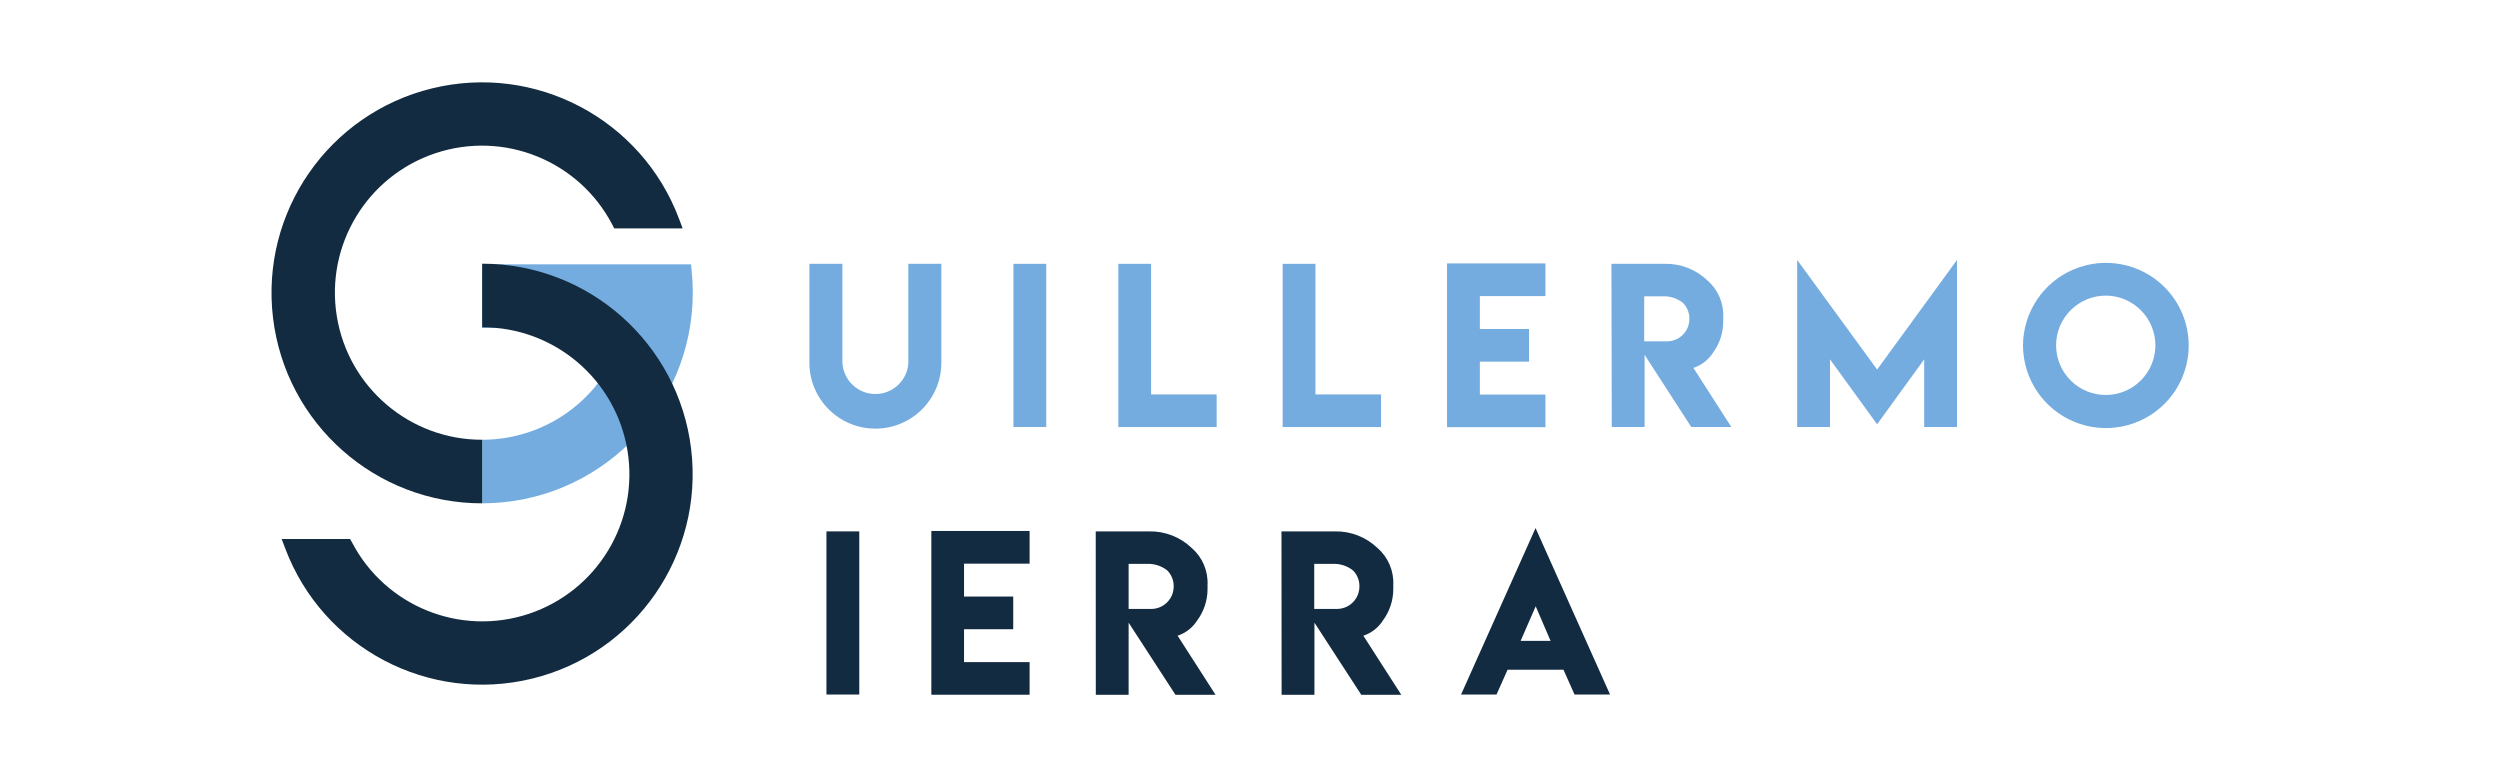
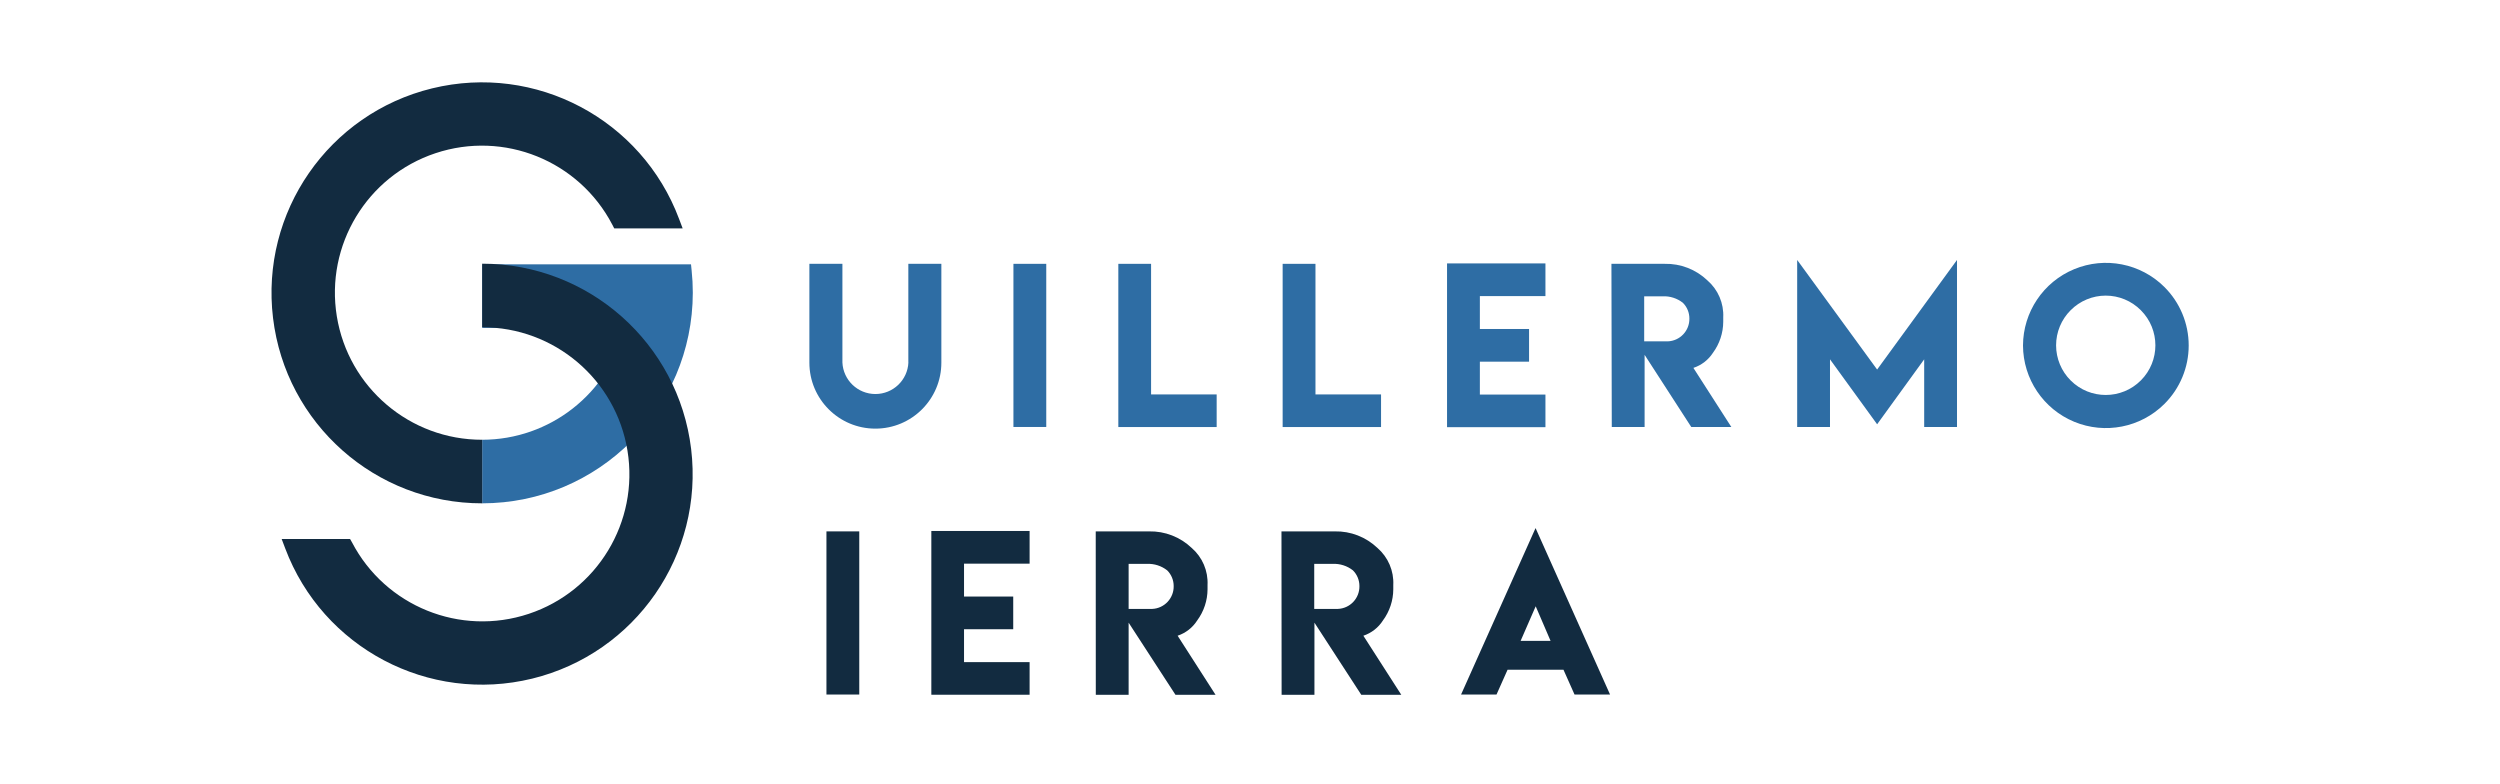
<svg xmlns="http://www.w3.org/2000/svg" id="Capa_1" data-name="Capa 1" viewBox="0 0 361.79 113.39">
  <defs>
-     <style>.cls-1{fill:#74acdf;}.cls-2{fill:#122b40;}</style>
+     <style>.cls-1{fill:#2e6da4;}.cls-2{fill:#122b40;}</style>
  </defs>
  <path class="cls-1" d="M69.78,72.84a30.51,30.51,0,0,0,30.48-30.48,30.93,30.93,0,0,0-.17-3.22l-.09-.89-30.21,0v9.2H90.43A21.28,21.28,0,0,1,69.78,63.64" />
  <path class="cls-2" d="M69.78,63.64A21.28,21.28,0,1,1,88.61,32.51l.28.54h9.9l-.51-1.35A30.46,30.46,0,1,0,69.78,72.84" />
  <path class="cls-2" d="M69.78,47.36A21.28,21.28,0,1,1,50.94,78.49L50.66,78h-9.9l.51,1.35A30.46,30.46,0,1,0,69.78,38.16" />
  <path class="cls-1" d="M131.45,52.46V38.18h4.78v14.3a9.55,9.55,0,0,1-19.1,0V38.18h4.78V52.46a4.78,4.78,0,0,0,9.55,0Z" />
  <path class="cls-1" d="M146.66,38.18h4.75V61.79h-4.75Z" />
  <path class="cls-1" d="M166.58,38.18v18.9h9.49v4.72H161.84V38.18Z" />
  <path class="cls-1" d="M190.37,38.18v18.9h9.49v4.72H185.62V38.18Z" />
  <path class="cls-1" d="M223.65,38.12v4.73h-9.49v4.76h7.12v4.73h-7.12V57.1h9.49v4.72H209.41V38.12Z" />
  <path class="cls-1" d="M233.2,38.18h7.71a8.67,8.67,0,0,1,6.18,2.4,6.66,6.66,0,0,1,2.29,5.36v.62a7.64,7.64,0,0,1-1.49,4.5,5.38,5.38,0,0,1-2.83,2.18l5.49,8.55h-5.8L238,51.35V61.79h-4.75Zm11.28,7.91a3.19,3.19,0,0,0-.94-2.27,4.43,4.43,0,0,0-2.93-.94h-2.67V49.4h3.41A3.25,3.25,0,0,0,244.48,46.09Z" />
  <path class="cls-1" d="M271.65,53.48l11.56-15.86V61.79h-4.75V52l-6.81,9.4L264.83,52v9.79h-4.75V37.62Z" />
  <path class="cls-1" d="M313.21,41.52a11.94,11.94,0,0,1,0,16.95A12,12,0,0,1,292.76,50a12,12,0,0,1,20.45-8.48Zm-13.55,3.37a7.18,7.18,0,0,0,0,10.17,7.18,7.18,0,1,0,10.15-10.17,7.16,7.16,0,0,0-10.15,0Z" />
  <path class="cls-2" d="M119.6,76.9h4.75v23.61H119.6Z" />
  <path class="cls-2" d="M149,76.84v4.73h-9.49v4.76h7.12v4.73h-7.12v4.76H149v4.72H134.78V76.84Z" />
  <path class="cls-2" d="M158.57,76.9h7.71a8.67,8.67,0,0,1,6.18,2.4,6.66,6.66,0,0,1,2.29,5.36v.62a7.64,7.64,0,0,1-1.49,4.5A5.38,5.38,0,0,1,170.42,92l5.49,8.55h-5.8l-6.78-10.44v10.44h-4.75Zm11.28,7.91a3.19,3.19,0,0,0-.94-2.27A4.43,4.43,0,0,0,166,81.6h-2.67v6.52h3.41A3.25,3.25,0,0,0,169.85,84.81Z" />
  <path class="cls-2" d="M185.45,76.9h7.71a8.67,8.67,0,0,1,6.18,2.4,6.66,6.66,0,0,1,2.29,5.36v.62a7.64,7.64,0,0,1-1.49,4.5A5.38,5.38,0,0,1,197.3,92l5.49,8.55H197l-6.78-10.44v10.44h-4.75Zm11.28,7.91a3.19,3.19,0,0,0-.94-2.27,4.43,4.43,0,0,0-2.93-.94h-2.67v6.52h3.41A3.25,3.25,0,0,0,196.73,84.81Z" />
  <path class="cls-2" d="M222.22,76.42,233,100.51h-5.14l-1.6-3.59h-8.09l-1.6,3.59h-5.13Zm2.17,16.32-2.15-5-2.18,5Z" />
</svg>
